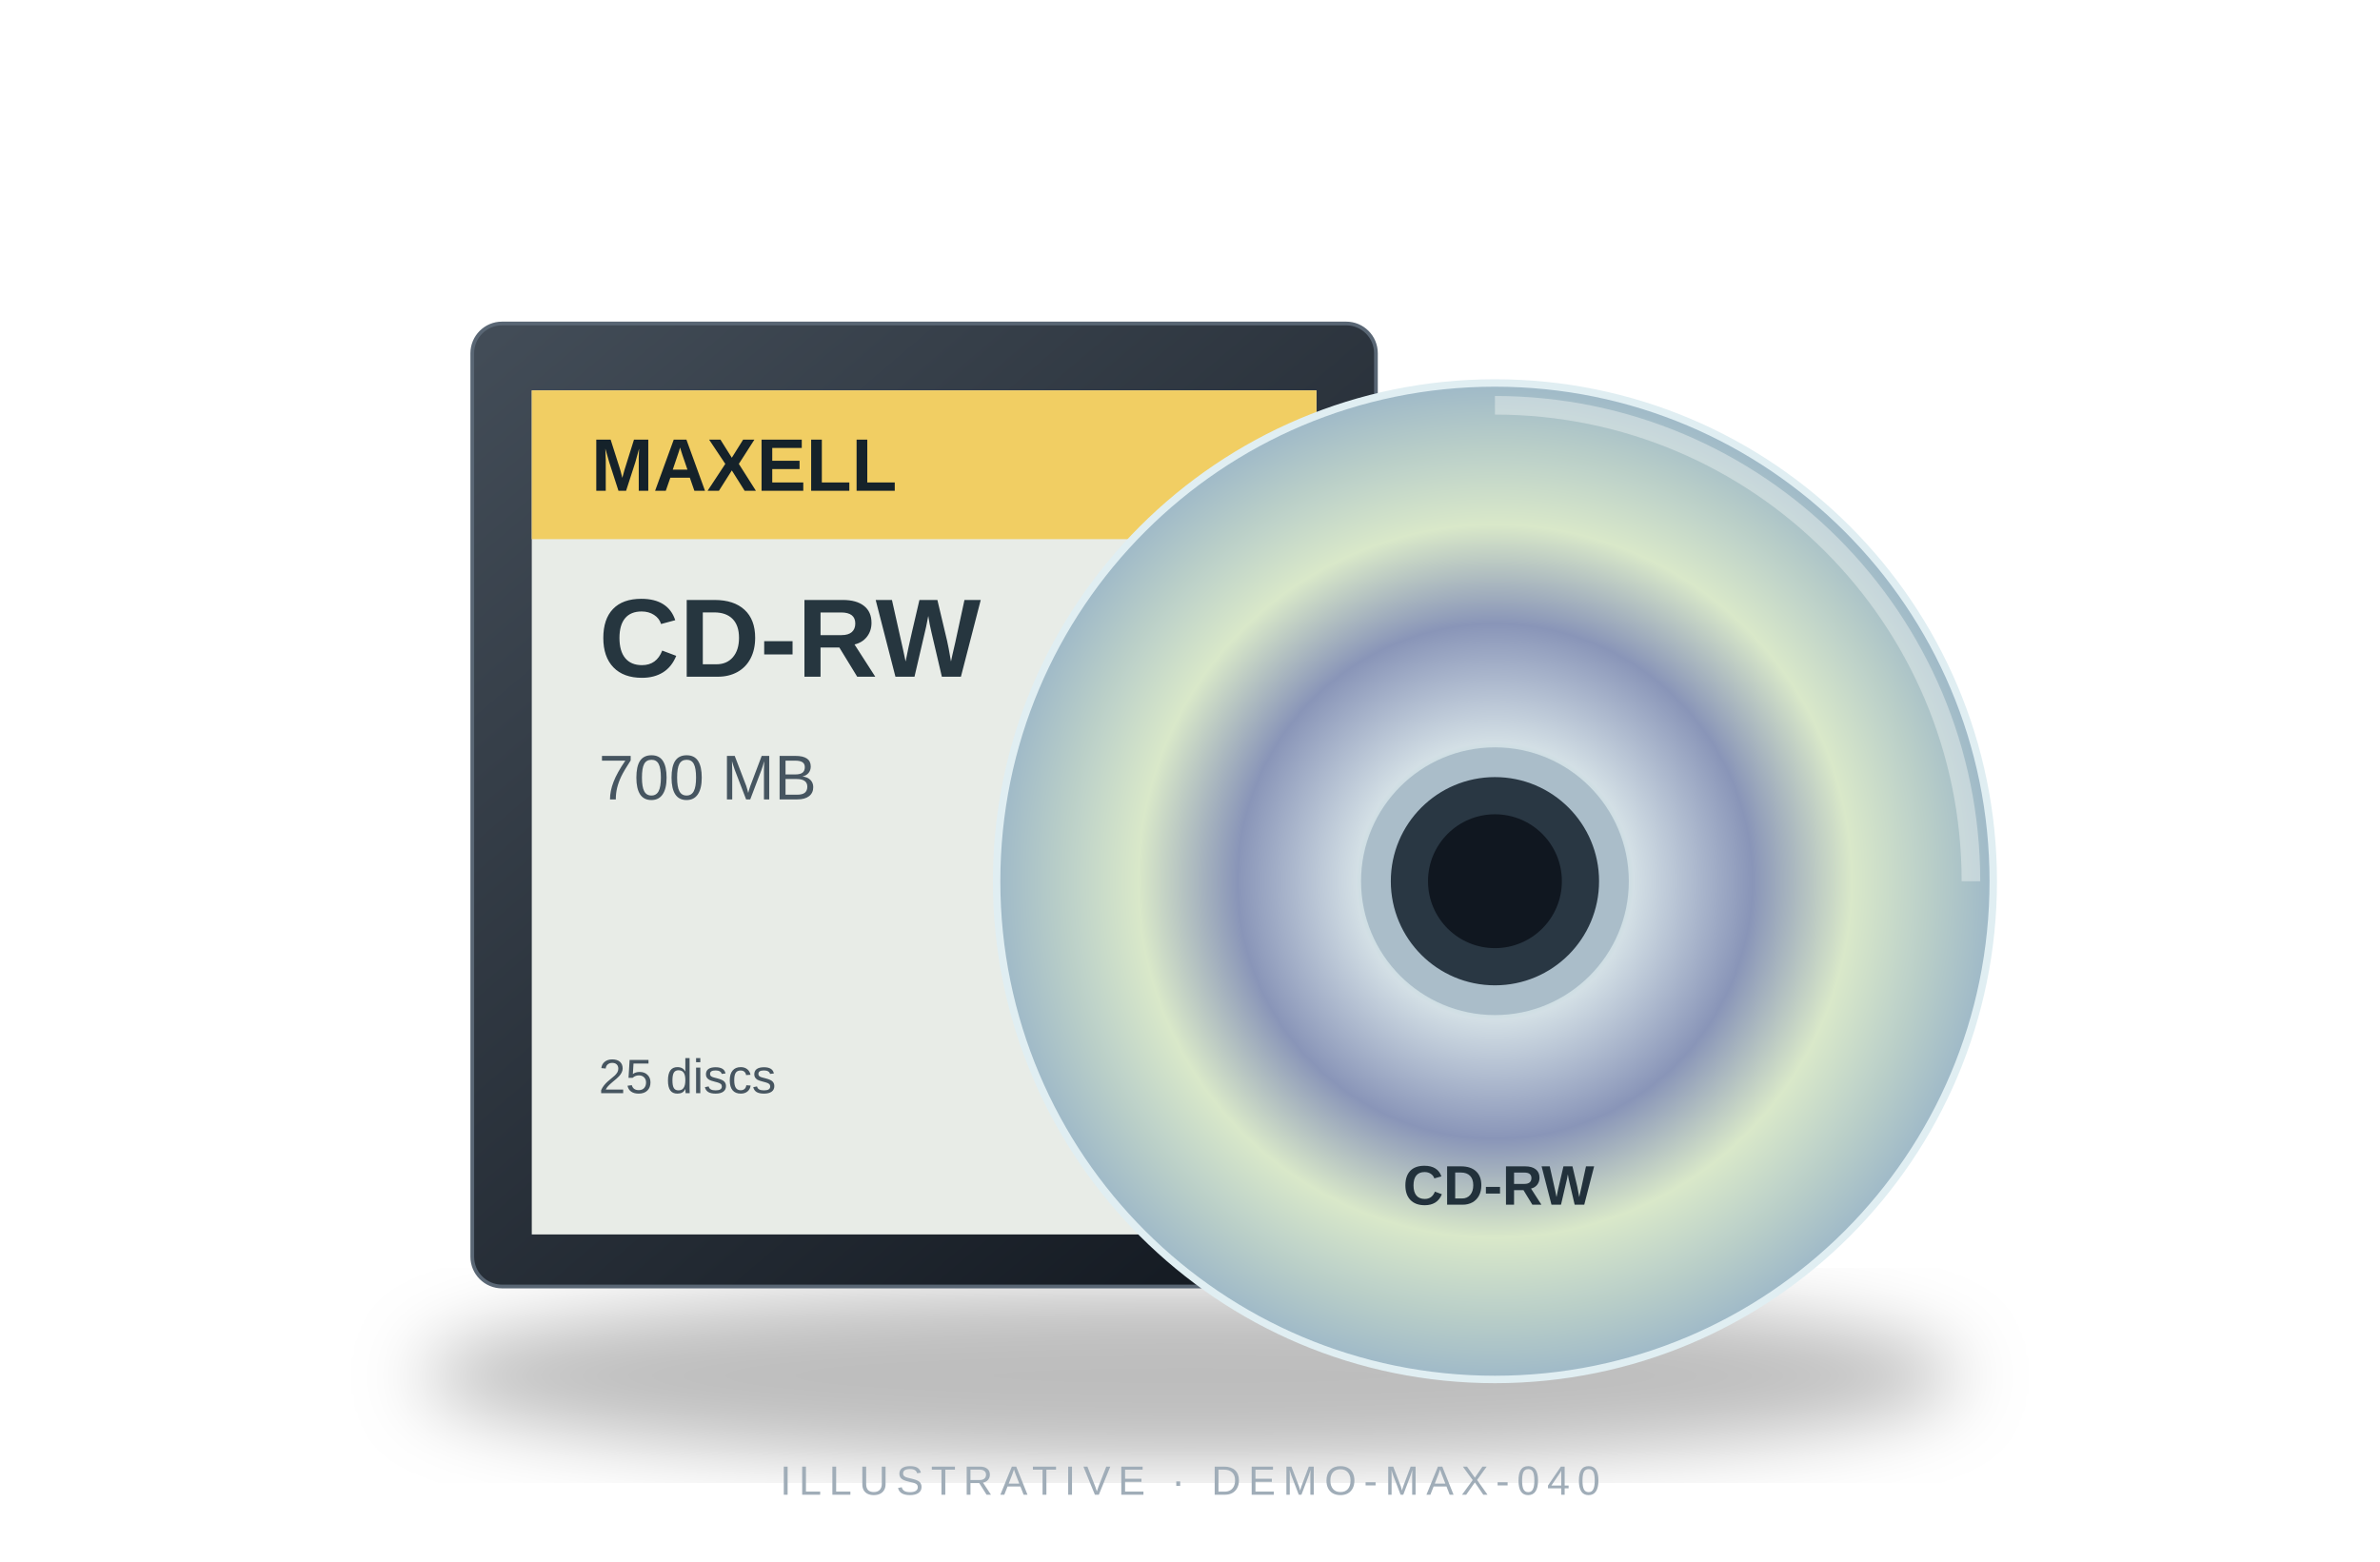
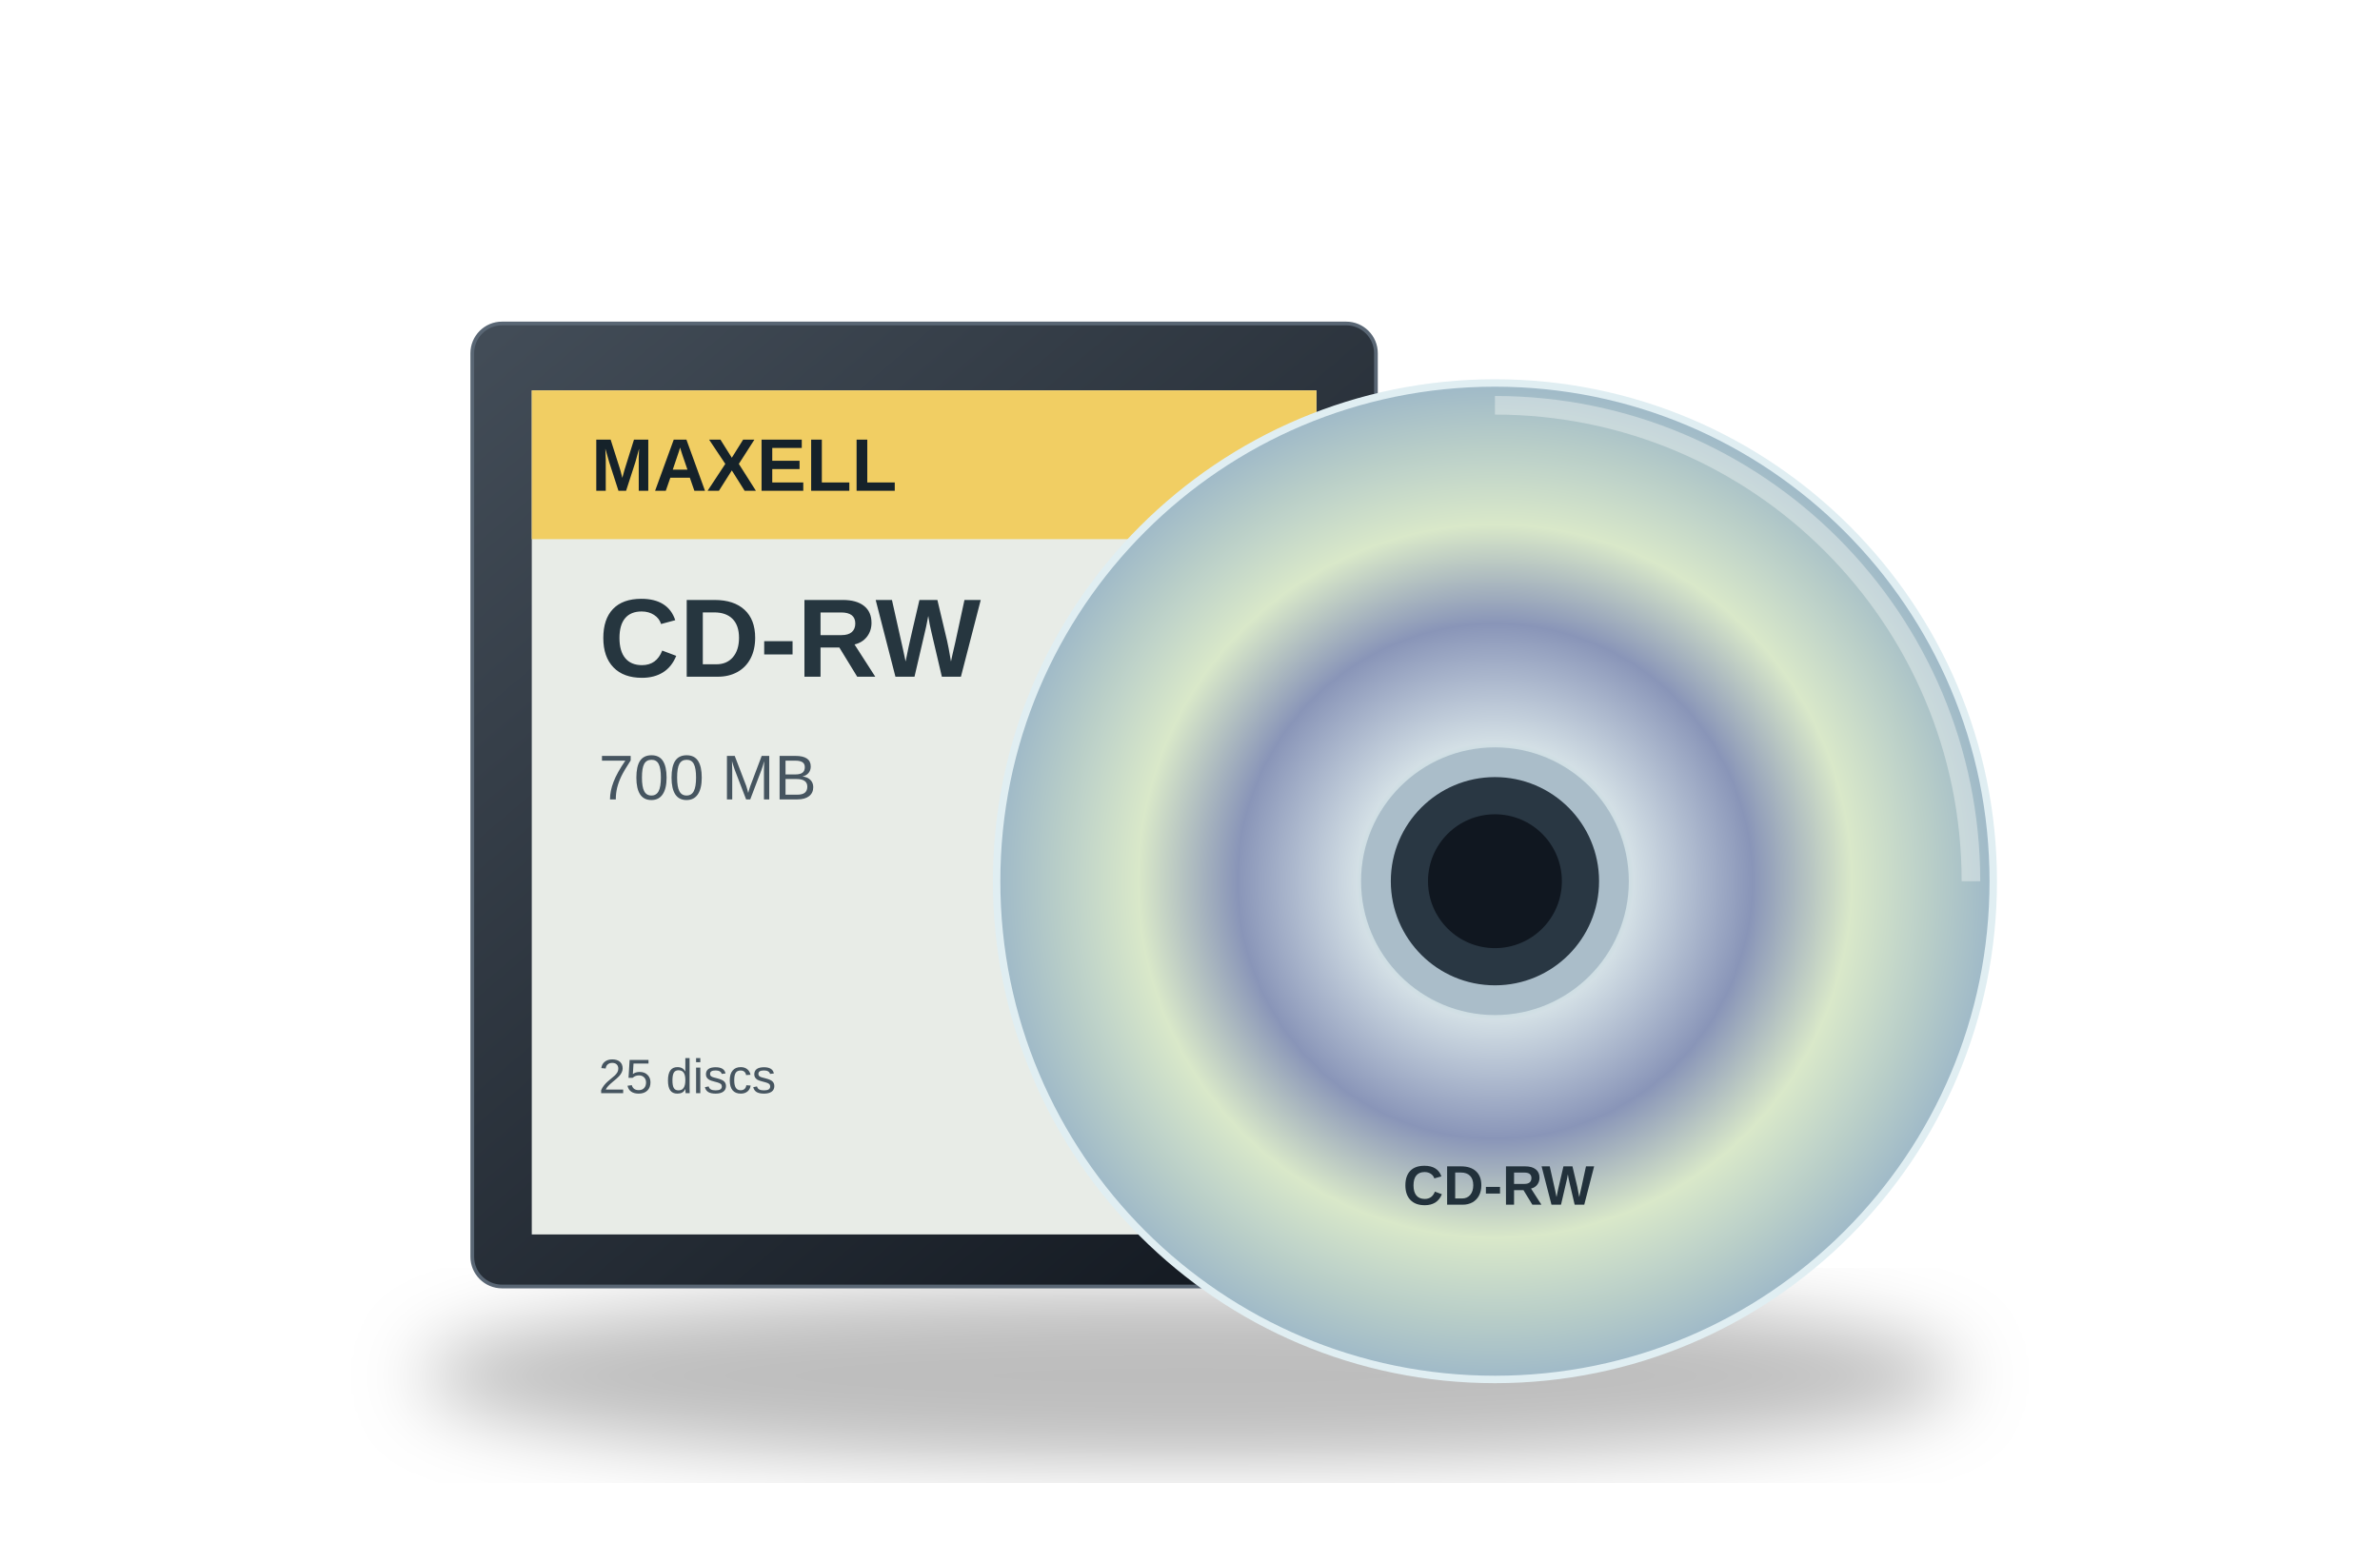
<svg xmlns="http://www.w3.org/2000/svg" width="640" height="420" viewBox="0 0 640 420" role="img" font-family="Arial,Helvetica,sans-serif">
  <defs>
    <linearGradient id="shell" x2=".8" y2="1">
      <stop stop-color="#434d58" />
      <stop offset="1" stop-color="#151b23" />
    </linearGradient>
    <linearGradient id="metal" x2="1" y2="1">
      <stop stop-color="#d6e1e7" />
      <stop offset=".3" stop-color="#798a9b" />
      <stop offset=".65" stop-color="#d6e4e5" />
      <stop offset="1" stop-color="#546778" />
    </linearGradient>
    <radialGradient id="disc">
      <stop offset=".15" stop-color="#101820" />
      <stop offset=".17" stop-color="#a0d6d0" />
      <stop offset=".28" stop-color="#d3dfe5" />
      <stop offset=".52" stop-color="#8995b8" />
      <stop offset=".72" stop-color="#d9e8c9" />
      <stop offset="1" stop-color="#a0bac8" />
    </radialGradient>
    <filter id="shadow">
      <feGaussianBlur stdDeviation="10" />
    </filter>
  </defs>
  <ellipse cx="320" cy="370" rx="207" ry="24" fill="#000" opacity=".26" filter="url(#shadow)" />
  <g transform="translate(21 12)">
    <rect x="106" y="75" width="243" height="259" rx="8" fill="url(#shell)" stroke="#596674" />
    <rect x="122" y="93" width="211" height="227" fill="#e8ece7" />
    <rect x="122" y="93" width="211" height="40" fill="#f1ce63" />
    <text x="138" y="120" fill="#15222a" font-size="20" font-weight="700">MAXELL</text>
    <text x="140" y="170" fill="#26363f" font-size="30" font-weight="700">CD-RW</text>
    <text x="140" y="203" fill="#465560" font-size="17">700 MB</text>
    <text x="140" y="282" fill="#465560" font-size="13">25 discs</text>
    <circle cx="381" cy="225" r="134" fill="url(#disc)" stroke="#e0eef2" stroke-width="2" />
    <circle cx="381" cy="225" r="32" fill="#293743" stroke="#aabdc9" stroke-width="8" />
    <circle cx="381" cy="225" r="18" fill="#101720" />
    <path d="M381 97A128 128 0 0 1 509 225" fill="none" stroke="#f4f7f5" opacity=".42" stroke-width="5" />
    <text x="382" y="312" fill="#22313b" text-anchor="middle" font-size="15" font-weight="700">CD-RW</text>
  </g>
-   <text x="320" y="402" text-anchor="middle" font-family="Arial,sans-serif" fill="#a0adb8" font-size="11" letter-spacing="2">ILLUSTRATIVE · DEMO-MAX-040</text>
</svg>
